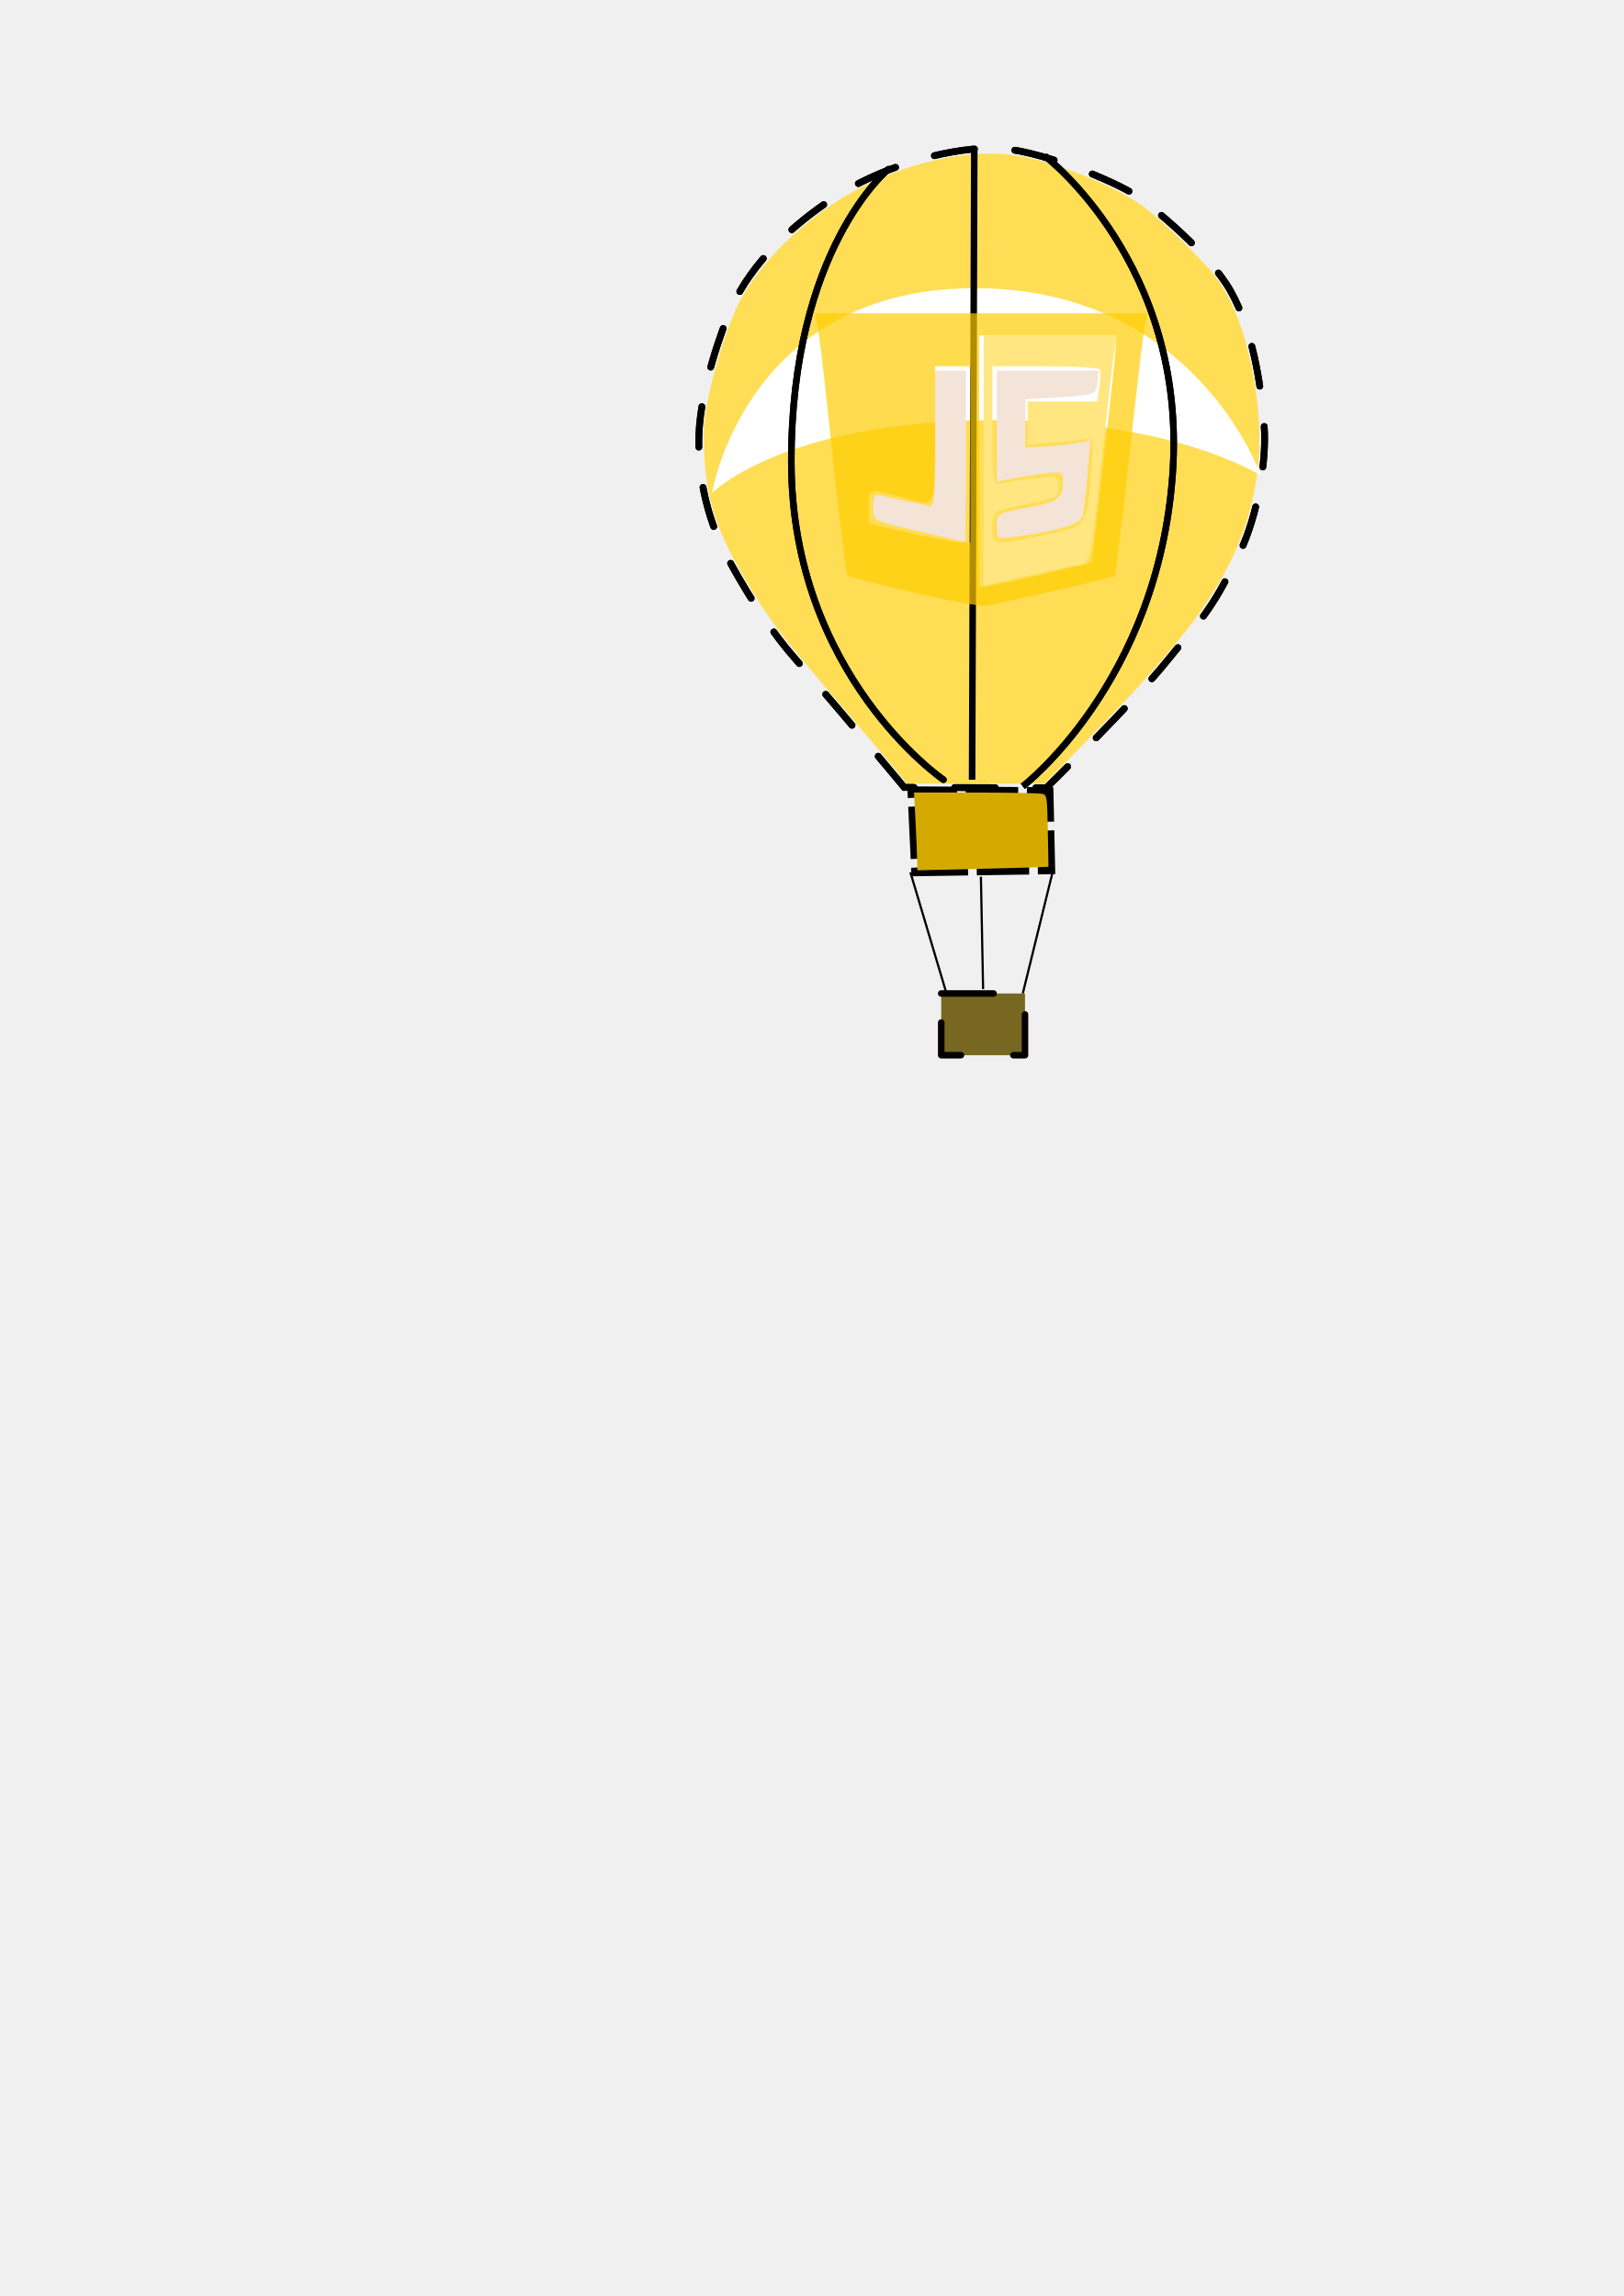
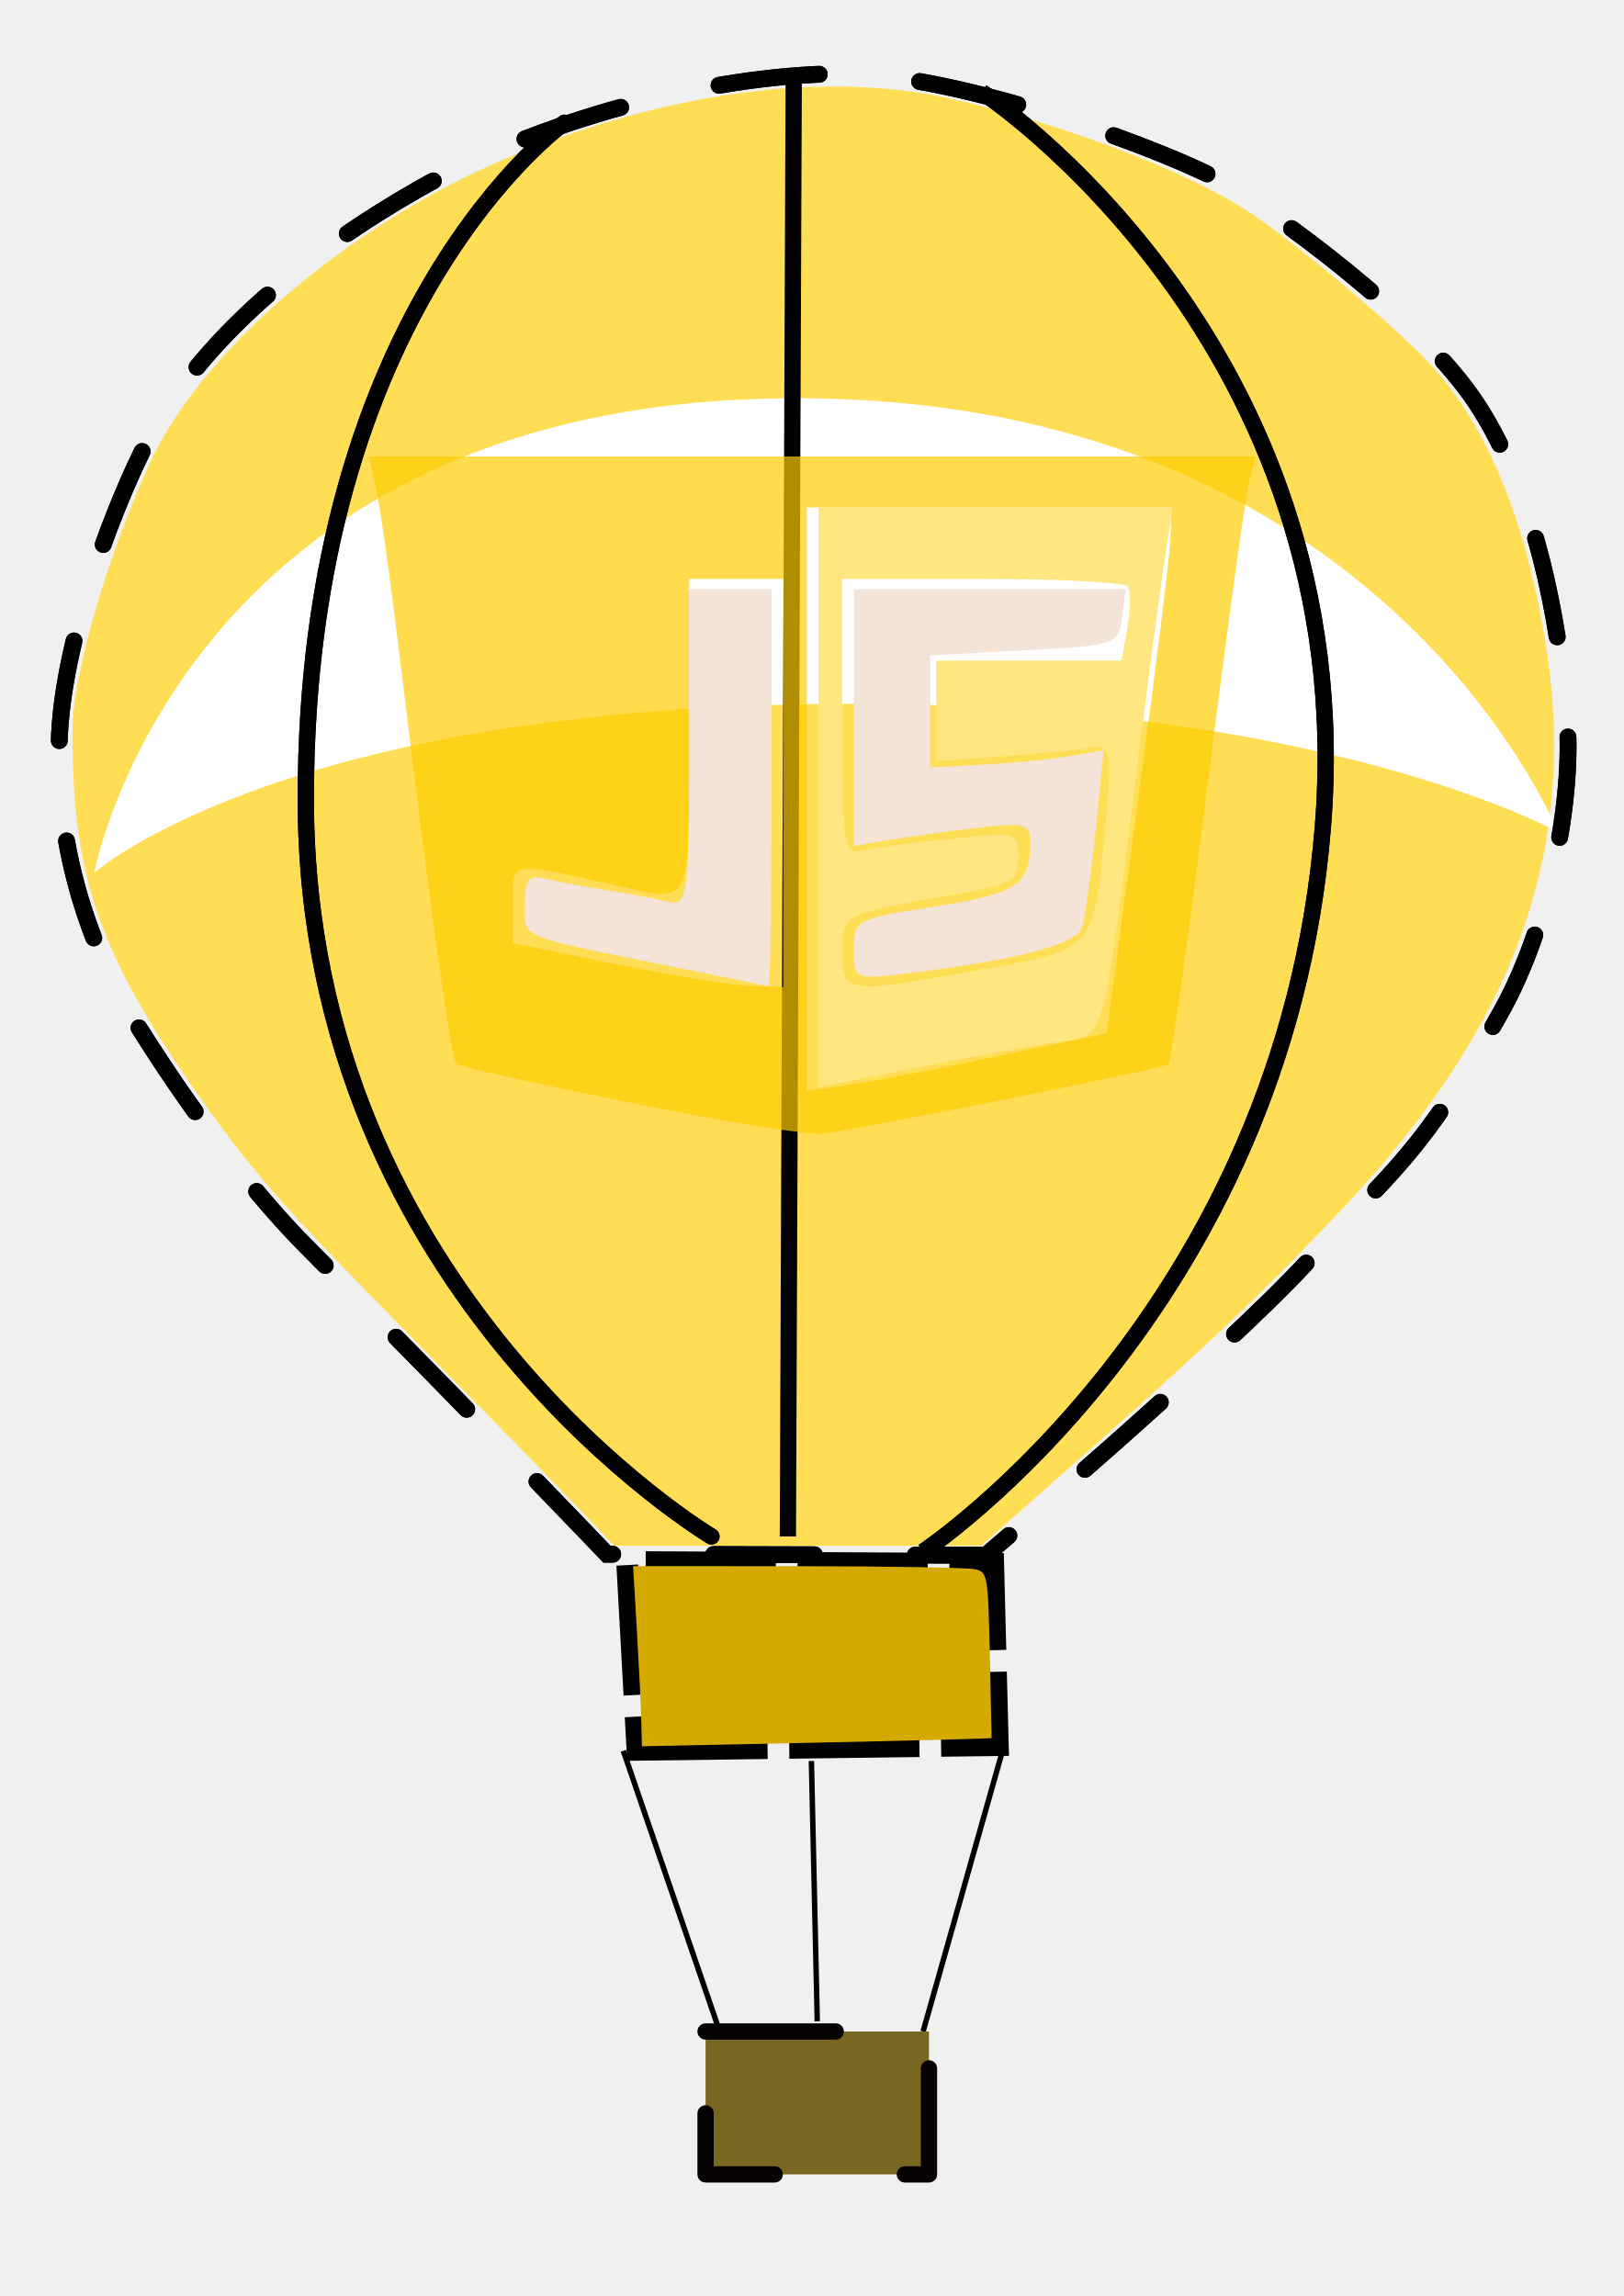
- <svg xmlns="http://www.w3.org/2000/svg" xmlns:ns1="http://www.openswatchbook.org/uri/2009/osb" width="210mm" height="297mm" viewBox="0 0 744.094 1052.362" id="svg2" version="1.1">
+ <svg xmlns="http://www.w3.org/2000/svg" xmlns:ns1="http://www.openswatchbook.org/uri/2009/osb" width="210mm" height="297mm" viewBox="0 0 744.094 1052.362" id="svg2" version="1.1" enable-background="new">
  <defs id="defs4">
    <linearGradient id="linearGradient4258" ns1:paint="solid">
      <stop style="stop-color:#000000;stop-opacity:1;" offset="0" id="stop4260" />
    </linearGradient>
  </defs>
  <g id="layer1" style="display:inline">
-     <path style="fill:none;fill-rule:evenodd;stroke:#000000;stroke-width:4;stroke-linecap:butt;stroke-linejoin:miter;stroke-miterlimit:4;stroke-dasharray:24, 4;stroke-dashoffset:0;stroke-opacity:1" d="m 419.626,399.619 61.93,-0.929 -0.793,-35.883 -62.91,-0.37 z" id="path3340" />
-     <path style="fill:#d4aa00;fill-opacity:1;stroke:none;stroke-width:4;stroke-linejoin:round;stroke-miterlimit:4;stroke-dasharray:24, 4;stroke-dashoffset:0;stroke-opacity:0.914" d="m 420.296,393.964 c -0.055,-2.724 -0.396,-10.749 -0.758,-17.833 l -0.657,-12.881 28.284,0.015 c 15.556,0.008 29.276,0.281 30.489,0.606 2.133,0.572 2.215,1.12 2.525,16.906 0.176,8.973 0.313,16.399 0.303,16.501 -0.01,0.102 -13.533,0.513 -30.052,0.912 l -30.034,0.725 -0.101,-4.952 z" id="path4144" />
-     <path style="fill:none;fill-rule:evenodd;stroke:#000000;stroke-width:1px;stroke-linecap:butt;stroke-linejoin:miter;stroke-opacity:1" d="m 482.853,397.783 -14.142,57.579" id="path4246" />
-     <path style="fill:none;fill-rule:evenodd;stroke:#000000;stroke-width:1.004px;stroke-linecap:butt;stroke-linejoin:miter;stroke-opacity:1" d="m 417.203,399.809 17.153,57.567" id="path4248" />
-     <path style="fill:none;fill-rule:evenodd;stroke:#000000;stroke-width:1px;stroke-linecap:butt;stroke-linejoin:miter;stroke-opacity:1" d="m 449.518,401.824 1.01,51.518" id="path4250" />
-     <rect style="fill:#786721;fill-opacity:1;stroke:#060202;stroke-width:3;stroke-linecap:round;stroke-linejoin:round;stroke-miterlimit:4;stroke-dasharray:24, 24;stroke-dashoffset:0;stroke-opacity:1" id="rect4252" width="38.386" height="28.284" x="431.335" y="455.362" />
+     <path style="fill:none;fill-rule:evenodd;stroke:#000000;stroke-width:9.941;stroke-linecap:butt;stroke-linejoin:miter;stroke-miterlimit:4;stroke-dasharray:59.645, 9.941;stroke-dashoffset:0;stroke-opacity:1" d="m 292.112,802.036 165.173,-2.152 -2.116,-83.094 -167.788,-0.857 z" id="path3340" />
+     <path style="fill:#d4aa00;fill-opacity:1;stroke:none;stroke-width:4;stroke-linejoin:round;stroke-miterlimit:4;stroke-dasharray:24, 4;stroke-dashoffset:0;stroke-opacity:0.914" d="m 293.899,788.94 c -0.148,-6.307 -1.057,-24.891 -2.021,-41.296 l -1.752,-29.828 75.437,0.035 c 41.49,0.018 78.083,0.651 81.317,1.404 5.69,1.325 5.908,2.593 6.735,39.15 0.47,20.779 0.834,37.975 0.808,38.212 -0.026,0.237 -36.094,1.187 -80.152,2.111 l -80.105,1.68 -0.268,-11.468 z" id="path4144" />
+     <path style="fill:none;fill-rule:evenodd;stroke:#000000;stroke-width:2.485px;stroke-linecap:butt;stroke-linejoin:miter;stroke-opacity:1" d="M 460.746,797.785 423.027,931.121" id="path4246" />
+     <path style="fill:none;fill-rule:evenodd;stroke:#000000;stroke-width:2.495px;stroke-linecap:butt;stroke-linejoin:miter;stroke-opacity:1" d="m 285.65,802.476 45.748,133.31" id="path4248" />
+     <path style="fill:none;fill-rule:evenodd;stroke:#000000;stroke-width:2.485px;stroke-linecap:butt;stroke-linejoin:miter;stroke-opacity:1" d="m 371.838,807.142 2.694,119.301" id="path4250" />
+     <rect style="fill:#786721;fill-opacity:1;stroke:#060202;stroke-width:7.456;stroke-linecap:round;stroke-linejoin:round;stroke-miterlimit:4;stroke-dasharray:59.645, 59.645;stroke-dashoffset:0;stroke-opacity:1" id="rect4252" width="102.379" height="65.498" x="323.342" y="931.121" />
  </g>
  <g id="layer2" style="display:inline">
-     <path style="display:inline;fill:#ffdd55;fill-opacity:1;stroke:none;stroke-width:3.131;stroke-linejoin:round;stroke-miterlimit:4;stroke-dasharray:none;stroke-dashoffset:0;stroke-opacity:1" d="m 409.168,351.415 c -3.547,-4.289 -16.165,-19.176 -28.039,-33.082 -23.276,-27.26 -28.067,-33.575 -38.156,-50.294 -14.36,-23.797 -19.369,-38.849 -20.248,-60.854 -0.458,-11.451 -0.193,-14.751 2.065,-25.78 2.74,-13.381 9.104,-33.138 13.457,-41.775 10.941,-21.712 35.589,-44.305 61.277,-56.167 26.427,-12.204 52.687,-16.041 73.523,-10.744 19.536,4.967 40.949,14.332 51.9,22.699 8.299,6.341 26.036,23.636 31.51,30.725 9.215,11.934 15.521,29.499 19,52.93 6.164,41.507 -4.617,76.735 -34.726,113.471 -13.072,15.95 -22.973,26.822 -43.45,47.717 l -18.575,18.953 -31.544,0 -31.544,0 -6.449,-7.797 z" id="path4142" />
-     <path style="display:inline;fill:#ffffff;fill-rule:evenodd;stroke:none;stroke-width:1px;stroke-linecap:butt;stroke-linejoin:miter;stroke-opacity:1" d="m 326.279,226.057 c 0,0 29.911,-30.86 119.198,-33.335 89.287,-2.475 132.33,25.254 132.33,25.254 0,0 -30.196,-87.294 -133.34,-85.863 -103.144,1.431 -118.188,93.944 -118.188,93.944 z" id="path4255" />
+     <path style="display:inline;fill:#ffdd55;fill-opacity:1;stroke:none;stroke-width:3.131;stroke-linejoin:round;stroke-miterlimit:4;stroke-dasharray:none;stroke-dashoffset:0;stroke-opacity:1" d="M 264.22,690.409 C 254.76,680.477 221.108,646.003 189.438,613.799 127.359,550.672 114.58,536.048 87.671,497.332 49.37,442.225 36.012,407.368 33.667,356.411 c -1.22,-26.518 -0.515,-34.159 5.509,-59.7 7.308,-30.986 24.282,-76.738 35.891,-96.74 C 104.247,149.693 169.987,97.375 238.499,69.904 308.982,41.643 379.022,32.757 434.593,45.024 c 52.104,11.502 109.216,33.189 138.422,52.565 22.134,14.684 69.44,54.734 84.04,71.149 24.578,27.635 41.395,68.31 50.676,122.57 16.44,96.118 -12.314,177.696 -92.617,262.767 -34.865,36.935 -61.271,62.113 -115.887,110.499 l -49.541,43.89 -84.133,0 -84.133,0 -17.201,-18.057 z" id="path4142" />
+     <path style="display:inline;fill:#ffffff;fill-rule:evenodd;stroke:none;stroke-width:1px;stroke-linecap:butt;stroke-linejoin:miter;stroke-opacity:1" d="m 43.147,400.116 c 0,0 79.775,-71.462 317.914,-77.194 238.139,-5.732 352.938,58.481 352.938,58.481 0,0 -80.535,-202.149 -355.633,-198.834 -275.097,3.315 -315.22,217.548 -315.22,217.548 z" id="path4255" />
+     <path style="fill:none;fill-rule:evenodd;stroke:#000000;stroke-width:2.485px;stroke-linecap:butt;stroke-linejoin:miter;stroke-opacity:1" d="m -223.577,278.476 0,18.714" id="path4183" />
  </g>
-   <g id="layer3">
-     <path style="fill:none;fill-rule:evenodd;stroke:#000000;stroke-width:3.1;stroke-linecap:round;stroke-linejoin:miter;stroke-miterlimit:4;stroke-dasharray:18.6, 18.6;stroke-opacity:1;stroke-dashoffset:0" d="m 414.39,360.899 c 0,0 -19.909,-24.105 -51.922,-61.234 -6.137,-7.118 -16.724,-21.379 -28.495,-42.972 -11.771,-21.593 -14.307,-43.442 -13.649,-58.09 0.938,-20.855 10.199,-47.109 14.977,-57.743 9.385,-20.886 28.292,-38.013 46.431,-49.979 20.952,-13.821 49.963,-22.689 72.523,-23.021 20.862,-0.307 58.152,16.094 66.201,21.627 8.049,5.532 33.82,26.578 43.625,44.143 9.805,17.565 13.786,41.612 15.255,61.617 1.184,16.122 -2.971,40.925 -11.167,57.995 -13.642,28.411 -18.78,31.512 -33.384,49.733 -14.604,18.22 -55.266,58.127 -55.266,58.127 z" id="path3336" />
-     <path style="fill:none;fill-rule:evenodd;stroke:#000000;stroke-width:3;stroke-linecap:butt;stroke-linejoin:miter;stroke-opacity:1;stroke-miterlimit:4;stroke-dasharray:none" d="m 468.711,360.408 c 0,0 61.963,-47.389 68.69,-143.442 6.727,-96.053 -58.589,-145.462 -58.589,-145.462" id="path4240" />
-     <path style="fill:none;fill-rule:evenodd;stroke:#000000;stroke-width:3;stroke-linecap:round;stroke-linejoin:round;stroke-opacity:1;stroke-miterlimit:4;stroke-dasharray:none" d="m 407.091,77.565 c 0,0 -44.628,36.507 -44.447,134.35 0.181,97.843 69.701,145.462 69.701,145.462" id="path4242" />
-     <path style="fill:none;fill-rule:evenodd;stroke:#000000;stroke-width:3;stroke-linecap:butt;stroke-linejoin:miter;stroke-opacity:1;stroke-miterlimit:4;stroke-dasharray:none" d="m 446.487,67.463 -0.51,146.484 -0.5,143.429" id="path4244" />
-     <path id="path4283" d="m 414.39,360.899 c 0,0 -19.909,-24.105 -51.922,-61.234 -6.137,-7.118 -16.724,-21.379 -28.495,-42.972 -11.771,-21.593 -14.307,-43.442 -13.649,-58.09 0.938,-20.855 10.199,-47.109 14.977,-57.743 9.385,-20.886 28.292,-38.013 46.431,-49.979 20.952,-13.821 49.963,-22.689 72.523,-23.021 20.862,-0.307 58.152,16.094 66.201,21.627 8.049,5.532 33.82,26.578 43.625,44.143 9.805,17.565 13.786,41.612 15.255,61.617 1.184,16.122 -2.971,40.925 -11.167,57.995 -13.642,28.411 -18.78,31.512 -33.384,49.733 -14.604,18.22 -55.266,58.127 -55.266,58.127 z" style="fill:none;fill-rule:evenodd;stroke:#000000;stroke-width:3.1;stroke-linecap:round;stroke-linejoin:miter;stroke-miterlimit:4;stroke-dasharray:18.6, 18.6;stroke-opacity:1;stroke-dashoffset:0" />
-     <path id="path4285" d="m 468.711,360.408 c 0,0 61.963,-47.389 68.69,-143.442 6.727,-96.053 -58.589,-145.462 -58.589,-145.462" style="fill:none;fill-rule:evenodd;stroke:#000000;stroke-width:3;stroke-linecap:butt;stroke-linejoin:miter;stroke-opacity:1;stroke-miterlimit:4;stroke-dasharray:none" />
-     <path id="path4287" d="m 407.091,77.565 c 0,0 -44.628,36.507 -44.447,134.35 0.181,97.843 69.701,145.462 69.701,145.462" style="fill:none;fill-rule:evenodd;stroke:#000000;stroke-width:3;stroke-linecap:round;stroke-linejoin:round;stroke-opacity:1;stroke-miterlimit:4;stroke-dasharray:none" />
-     <path style="fill:#ffcc00;fill-opacity:0.695;stroke:none;stroke-width:6;stroke-linecap:round;stroke-linejoin:round;stroke-miterlimit:4;stroke-dasharray:18, 18;stroke-dashoffset:0;stroke-opacity:1" d="m 418.549,271.578 c -16.04,-3.752 -29.546,-7.204 -30.012,-7.67 -0.917,-0.917 -4.487,-30.334 -9.449,-77.866 -1.72,-16.476 -3.688,-32.762 -4.374,-36.192 l -1.247,-6.236 76.174,0 76.175,0 -1.177,5.556 c -0.648,3.056 -3.834,29.959 -7.082,59.786 -3.247,29.827 -6.259,54.585 -6.692,55.018 -0.691,0.691 -48.356,11.731 -59.111,13.691 -2.222,0.405 -17.165,-2.334 -33.205,-6.086 z m 63.509,-9.365 18.183,-4.452 5.453,-46.467 c 2.999,-25.557 5.499,-48.967 5.556,-52.023 l 0.103,-5.556 -31.315,0 -31.315,0 0,57.756 0,57.756 7.576,-1.281 c 4.167,-0.705 15.758,-3.285 25.759,-5.733 z m -37.376,-53.949 0,-40.406 -8.081,0 -8.081,0 0,31.315 c 0,34.037 0.539,32.725 -12.122,29.479 -19.196,-4.922 -18.183,-5.117 -18.183,3.506 l 0,7.808 17.678,4.121 c 9.723,2.267 20.178,4.225 23.234,4.352 l 5.556,0.231 0,-40.406 z" id="path5389" />
-     <path style="fill:#ffe680;fill-opacity:1;stroke:none;stroke-width:6;stroke-linecap:round;stroke-linejoin:round;stroke-miterlimit:4;stroke-dasharray:18, 18;stroke-dashoffset:0;stroke-opacity:1" d="m 450.743,211.075 0,-57.36 30.428,0 30.428,0 -1.181,8.586 c -0.65,4.722 -2.971,24.951 -5.158,44.952 -5.943,54.338 -5.02,50.826 -13.744,52.316 -4.091,0.699 -14.939,2.979 -24.106,5.068 l -16.668,3.798 0,-57.36 z m 28.005,34.112 c 19.559,-4.054 19.254,-3.649 21.235,-28.157 1.218,-15.071 1.026,-16.426 -2.235,-15.779 -1.962,0.389 -8.795,1.151 -15.184,1.694 l -11.617,0.986 0,-9.956 0,-9.956 15.933,0 15.933,0 0.999,-6.566 c 0.549,-3.611 0.599,-7.248 0.11,-8.081 -0.489,-0.833 -11.745,-1.515 -25.013,-1.515 l -24.124,0 0,27.41 c 0,25.149 0.292,27.326 3.536,26.384 1.945,-0.564 8.763,-1.64 15.152,-2.389 11.455,-1.344 11.617,-1.292 11.617,3.777 0,4.644 -1.122,5.363 -11.617,7.443 -18.858,3.738 -18.688,3.636 -18.688,11.252 0,8.27 0.426,8.331 23.964,3.452 z" id="path5391" />
-     <path style="fill:#f4e3d7;fill-opacity:1;stroke:none;stroke-width:6;stroke-linecap:round;stroke-linejoin:round;stroke-miterlimit:4;stroke-dasharray:18, 18;stroke-dashoffset:0;stroke-opacity:1" d="m 426.5,244.794 c -27.903,-6.463 -26.264,-5.685 -26.264,-12.461 0,-4.898 0.724,-5.955 3.536,-5.163 1.945,0.548 6.718,1.586 10.607,2.307 3.889,0.722 8.662,1.76 10.607,2.307 3.258,0.917 3.536,-1.47 3.536,-30.455 l 0,-31.451 7.071,0 7.071,0 0,39.396 c 0,21.668 -0.227,39.313 -0.505,39.213 -0.278,-0.101 -7.324,-1.762 -15.657,-3.693 z" id="path5393" />
-     <path style="fill:#f4e3d7;fill-opacity:1;stroke:none;stroke-width:6;stroke-linecap:round;stroke-linejoin:round;stroke-miterlimit:4;stroke-dasharray:18, 18;stroke-dashoffset:0;stroke-opacity:1" d="m 456.804,241.187 c 0,-5.849 0.378,-6.08 13.986,-8.511 14.124,-2.524 16.319,-4.23 16.319,-12.684 0,-3.735 -0.865,-3.986 -9.596,-2.789 -5.278,0.724 -12.097,1.808 -15.152,2.41 l -5.556,1.094 0,-25.414 0,-25.414 23.368,0 23.368,0 -0.639,5.556 c -0.627,5.446 -0.958,5.576 -16.802,6.566 l -16.162,1.01 0,11.072 0,11.072 9.091,-0.539 c 5,-0.296 11.707,-1.058 14.905,-1.693 l 5.814,-1.154 -1.394,15.874 c -0.767,8.731 -1.832,17.399 -2.367,19.262 -0.962,3.35 -11.377,6.45 -30.594,9.107 -8.444,1.167 -8.586,1.087 -8.586,-4.825 z" id="path5395" />
+   <g id="layer3" style="">
+     <path style="fill:none;fill-rule:evenodd;stroke:#000000;stroke-width:7.704;stroke-linecap:round;stroke-linejoin:miter;stroke-miterlimit:4;stroke-dasharray:46.225, 46.225;stroke-dashoffset:0;stroke-opacity:1" d="m 278.147,712.371 c 0,0 -53.099,-55.82 -138.481,-141.801 C 123.299,554.087 95.063,521.063 63.668,471.06 32.273,421.057 25.508,370.461 27.266,336.541 29.768,288.247 54.467,227.451 67.212,202.824 92.244,154.457 142.669,114.797 191.048,87.087 246.929,55.081 324.304,34.545 384.474,33.777 440.115,33.067 539.572,71.047 561.04,83.858 c 21.468,12.811 90.201,61.546 116.352,102.223 26.15,40.676 36.77,96.361 40.687,142.689 3.157,37.335 -7.923,94.771 -29.783,134.299 -36.384,65.791 -50.088,72.974 -89.04,115.167 C 560.305,620.429 451.855,712.841 451.855,712.841 Z" id="path3336" />
+     <path style="fill:none;fill-rule:evenodd;stroke:#000000;stroke-width:7.456;stroke-linecap:butt;stroke-linejoin:miter;stroke-miterlimit:4;stroke-dasharray:none;stroke-opacity:1" d="m 423.027,711.233 c 0,0 165.262,-109.739 183.205,-332.17 C 624.174,156.632 449.969,42.214 449.969,42.214" id="path4240" />
+     <path style="fill:none;fill-rule:evenodd;stroke:#000000;stroke-width:7.456;stroke-linecap:round;stroke-linejoin:round;stroke-miterlimit:4;stroke-dasharray:none;stroke-opacity:1" d="m 258.682,56.25 c 0,0 -119.027,84.54 -118.544,311.117 0.483,226.577 185.899,336.849 185.899,336.849" id="path4242" />
+     <path style="fill:none;fill-rule:evenodd;stroke:#000000;stroke-width:7.456;stroke-linecap:butt;stroke-linejoin:miter;stroke-miterlimit:4;stroke-dasharray:none;stroke-opacity:1" d="m 363.755,32.857 -1.361,339.216 -1.333,332.142" id="path4244" />
+     <path id="path4283" d="m 278.147,712.371 c 0,0 -53.099,-55.82 -138.481,-141.801 C 123.299,554.087 95.063,521.063 63.668,471.06 32.273,421.057 25.508,370.461 27.266,336.541 29.768,288.247 54.467,227.451 67.212,202.824 92.244,154.457 142.669,114.797 191.048,87.087 246.929,55.081 324.304,34.545 384.474,33.777 440.115,33.067 539.572,71.047 561.04,83.858 c 21.468,12.811 90.201,61.546 116.352,102.223 26.15,40.676 36.77,96.361 40.687,142.689 3.157,37.335 -7.923,94.771 -29.783,134.299 -36.384,65.791 -50.088,72.974 -89.04,115.167 C 560.305,620.429 451.855,712.841 451.855,712.841 Z" style="fill:none;fill-rule:evenodd;stroke:#000000;stroke-width:7.704;stroke-linecap:round;stroke-linejoin:miter;stroke-miterlimit:4;stroke-dasharray:46.225, 46.225;stroke-dashoffset:0;stroke-opacity:1" />
+     <path id="path4285" d="m 423.027,711.233 c 0,0 165.262,-109.739 183.205,-332.17 C 624.174,156.632 449.969,42.214 449.969,42.214" style="fill:none;fill-rule:evenodd;stroke:#000000;stroke-width:7.456;stroke-linecap:butt;stroke-linejoin:miter;stroke-miterlimit:4;stroke-dasharray:none;stroke-opacity:1" />
+     <path id="path4287" d="m 258.682,56.25 c 0,0 -119.027,84.54 -118.544,311.117 0.483,226.577 185.899,336.849 185.899,336.849" style="fill:none;fill-rule:evenodd;stroke:#000000;stroke-width:7.456;stroke-linecap:round;stroke-linejoin:round;stroke-miterlimit:4;stroke-dasharray:none;stroke-opacity:1" />
+     <path style="fill:#ffcc00;fill-opacity:0.695;stroke:none;stroke-width:6;stroke-linecap:round;stroke-linejoin:round;stroke-miterlimit:4;stroke-dasharray:18, 18;stroke-dashoffset:0;stroke-opacity:1" d="m 289.239,505.529 c -42.781,-8.689 -78.801,-16.682 -80.045,-17.761 -2.446,-2.123 -11.966,-70.245 -25.2,-180.316 -4.587,-38.153 -9.837,-75.867 -11.667,-83.81 l -3.327,-14.441 203.166,0 203.166,0 -3.14,12.866 c -1.727,7.076 -10.227,69.377 -18.888,138.447 -8.661,69.07 -16.693,126.403 -17.849,127.406 -1.843,1.601 -128.97,27.165 -157.654,31.704 -5.927,0.938 -45.78,-5.404 -88.561,-14.094 z m 169.387,-21.687 48.495,-10.31 14.544,-107.604 c 7.999,-59.182 14.667,-113.394 14.818,-120.47 l 0.274,-12.866 -83.52,0 -83.52,0 0,133.747 0,133.747 20.206,-2.967 c 11.114,-1.632 42.029,-7.607 68.702,-13.277 z m -99.685,-124.932 0,-93.569 -21.553,0 -21.553,0 0,72.516 c 0,78.819 1.438,75.783 -32.33,68.266 -51.199,-11.397 -48.495,-11.85 -48.495,8.118 l 0,18.081 47.148,9.544 c 25.932,5.249 53.816,9.785 61.966,10.079 l 14.818,0.535 0,-93.569 z" id="path5389" />
+     <path style="fill:#ffe680;fill-opacity:1;stroke:none;stroke-width:6;stroke-linecap:round;stroke-linejoin:round;stroke-miterlimit:4;stroke-dasharray:18, 18;stroke-dashoffset:0;stroke-opacity:1" d="m 375.106,365.421 0,-132.829 81.156,0 81.156,0 -3.15,19.883 c -1.732,10.936 -7.923,57.779 -13.758,104.096 -15.85,125.831 -13.389,117.698 -36.657,121.148 -10.912,1.618 -39.844,6.899 -64.293,11.736 l -44.454,8.795 0,-132.829 z m 74.691,78.994 c 52.167,-9.388 51.352,-8.45 56.636,-65.202 3.249,-34.9 2.737,-38.038 -5.961,-36.54 -5.234,0.901 -23.458,2.666 -40.499,3.922 l -30.983,2.283 0,-23.054 0,-23.054 42.495,0 42.495,0 2.664,-15.205 c 1.465,-8.363 1.597,-16.784 0.294,-18.714 -1.304,-1.93 -31.325,-3.509 -66.713,-3.509 l -64.342,0 0,63.474 c 0,58.238 0.778,63.278 9.43,61.098 5.186,-1.307 23.372,-3.797 40.413,-5.533 30.553,-3.112 30.983,-2.991 30.983,8.747 0,10.754 -2.992,12.418 -30.983,17.236 -50.296,8.656 -49.842,8.419 -49.842,26.056 0,19.15 1.135,19.292 63.915,7.995 z" id="path5391" />
+     <path style="fill:#f4e3d7;fill-opacity:1;stroke:none;stroke-width:6;stroke-linecap:round;stroke-linejoin:round;stroke-miterlimit:4;stroke-dasharray:18, 18;stroke-dashoffset:0;stroke-opacity:1" d="m 310.446,443.504 c -74.421,-14.965 -70.049,-13.164 -70.049,-28.856 0,-11.342 1.931,-13.79 9.43,-11.956 5.186,1.268 17.916,3.672 28.289,5.343 10.373,1.671 23.103,4.075 28.289,5.343 8.69,2.125 9.43,-3.404 9.43,-70.526 l 0,-72.831 18.859,0 18.859,0 0,91.23 c 0,50.176 -0.606,91.039 -1.347,90.805 -0.741,-0.233 -19.533,-4.081 -41.76,-8.551 z" id="path5393" />
+     <path style="fill:#f4e3d7;fill-opacity:1;stroke:none;stroke-width:6;stroke-linecap:round;stroke-linejoin:round;stroke-miterlimit:4;stroke-dasharray:18, 18;stroke-dashoffset:0;stroke-opacity:1" d="m 391.271,435.151 c 0,-13.546 1.009,-14.079 37.301,-19.71 37.671,-5.845 43.524,-9.795 43.524,-29.374 0,-8.649 -2.307,-9.231 -25.595,-6.458 -14.077,1.676 -32.263,4.188 -40.413,5.581 l -14.818,2.534 0,-58.852 0,-58.852 62.324,0 62.324,0 -1.705,12.866 c -1.671,12.612 -2.554,12.912 -44.812,15.205 l -43.107,2.339 0,25.64 0,25.64 24.248,-1.247 c 13.336,-0.686 31.225,-2.45 39.753,-3.92 l 15.505,-2.673 -3.718,36.761 c -2.045,20.218 -4.886,40.291 -6.313,44.605 -2.566,7.757 -30.344,14.936 -81.599,21.089 -22.521,2.704 -22.901,2.518 -22.901,-11.173 z" id="path5395" />
  </g>
</svg>
